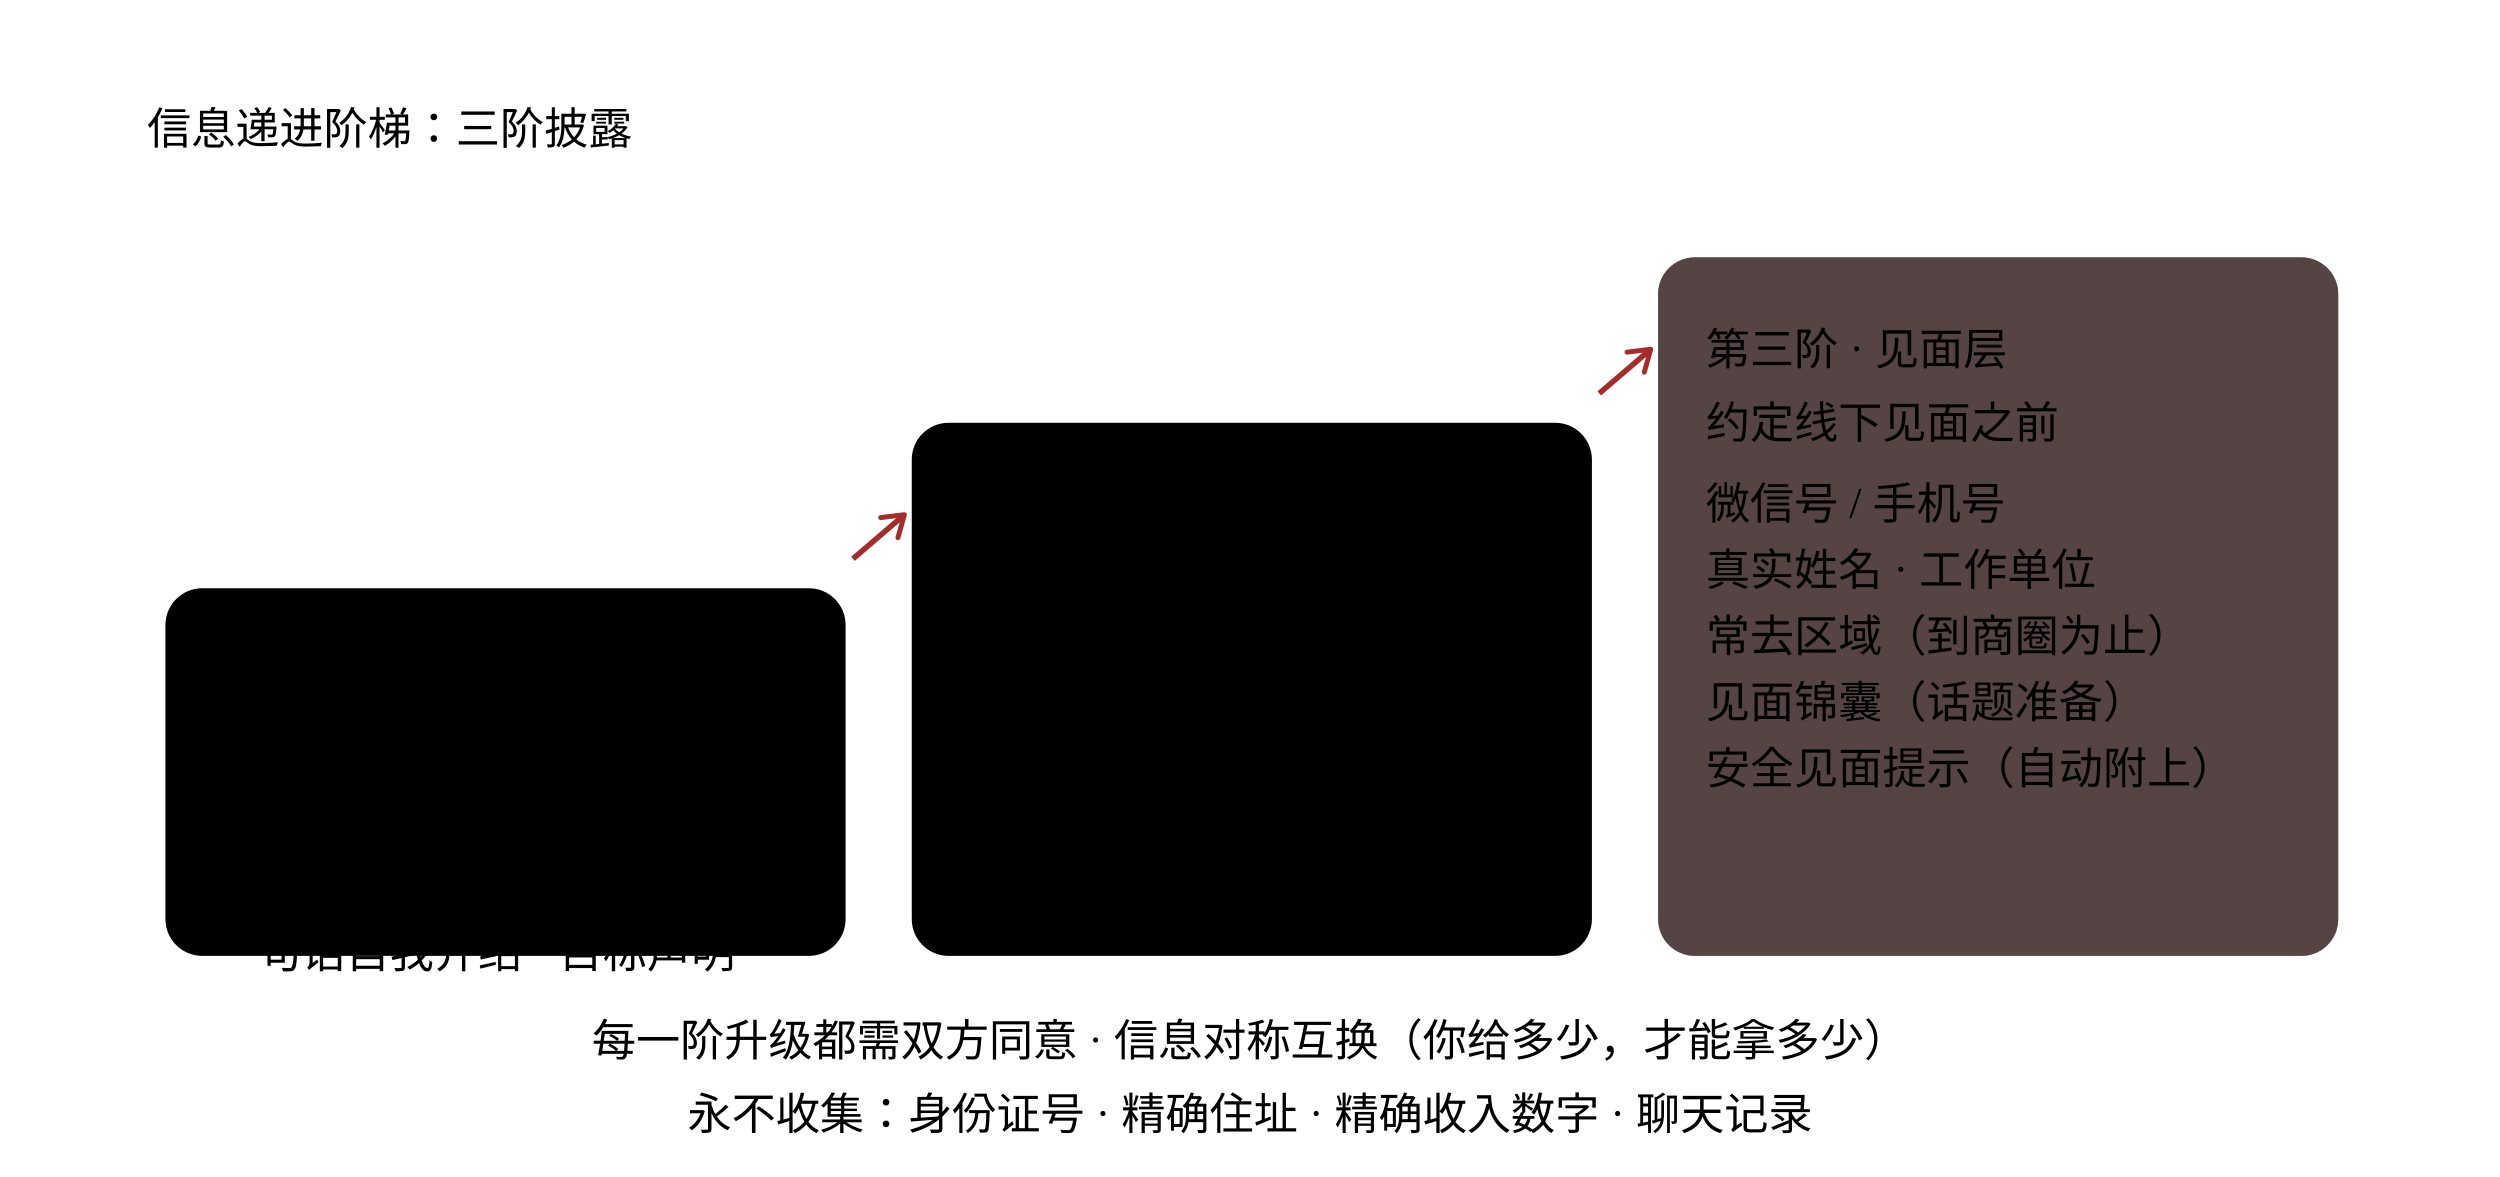
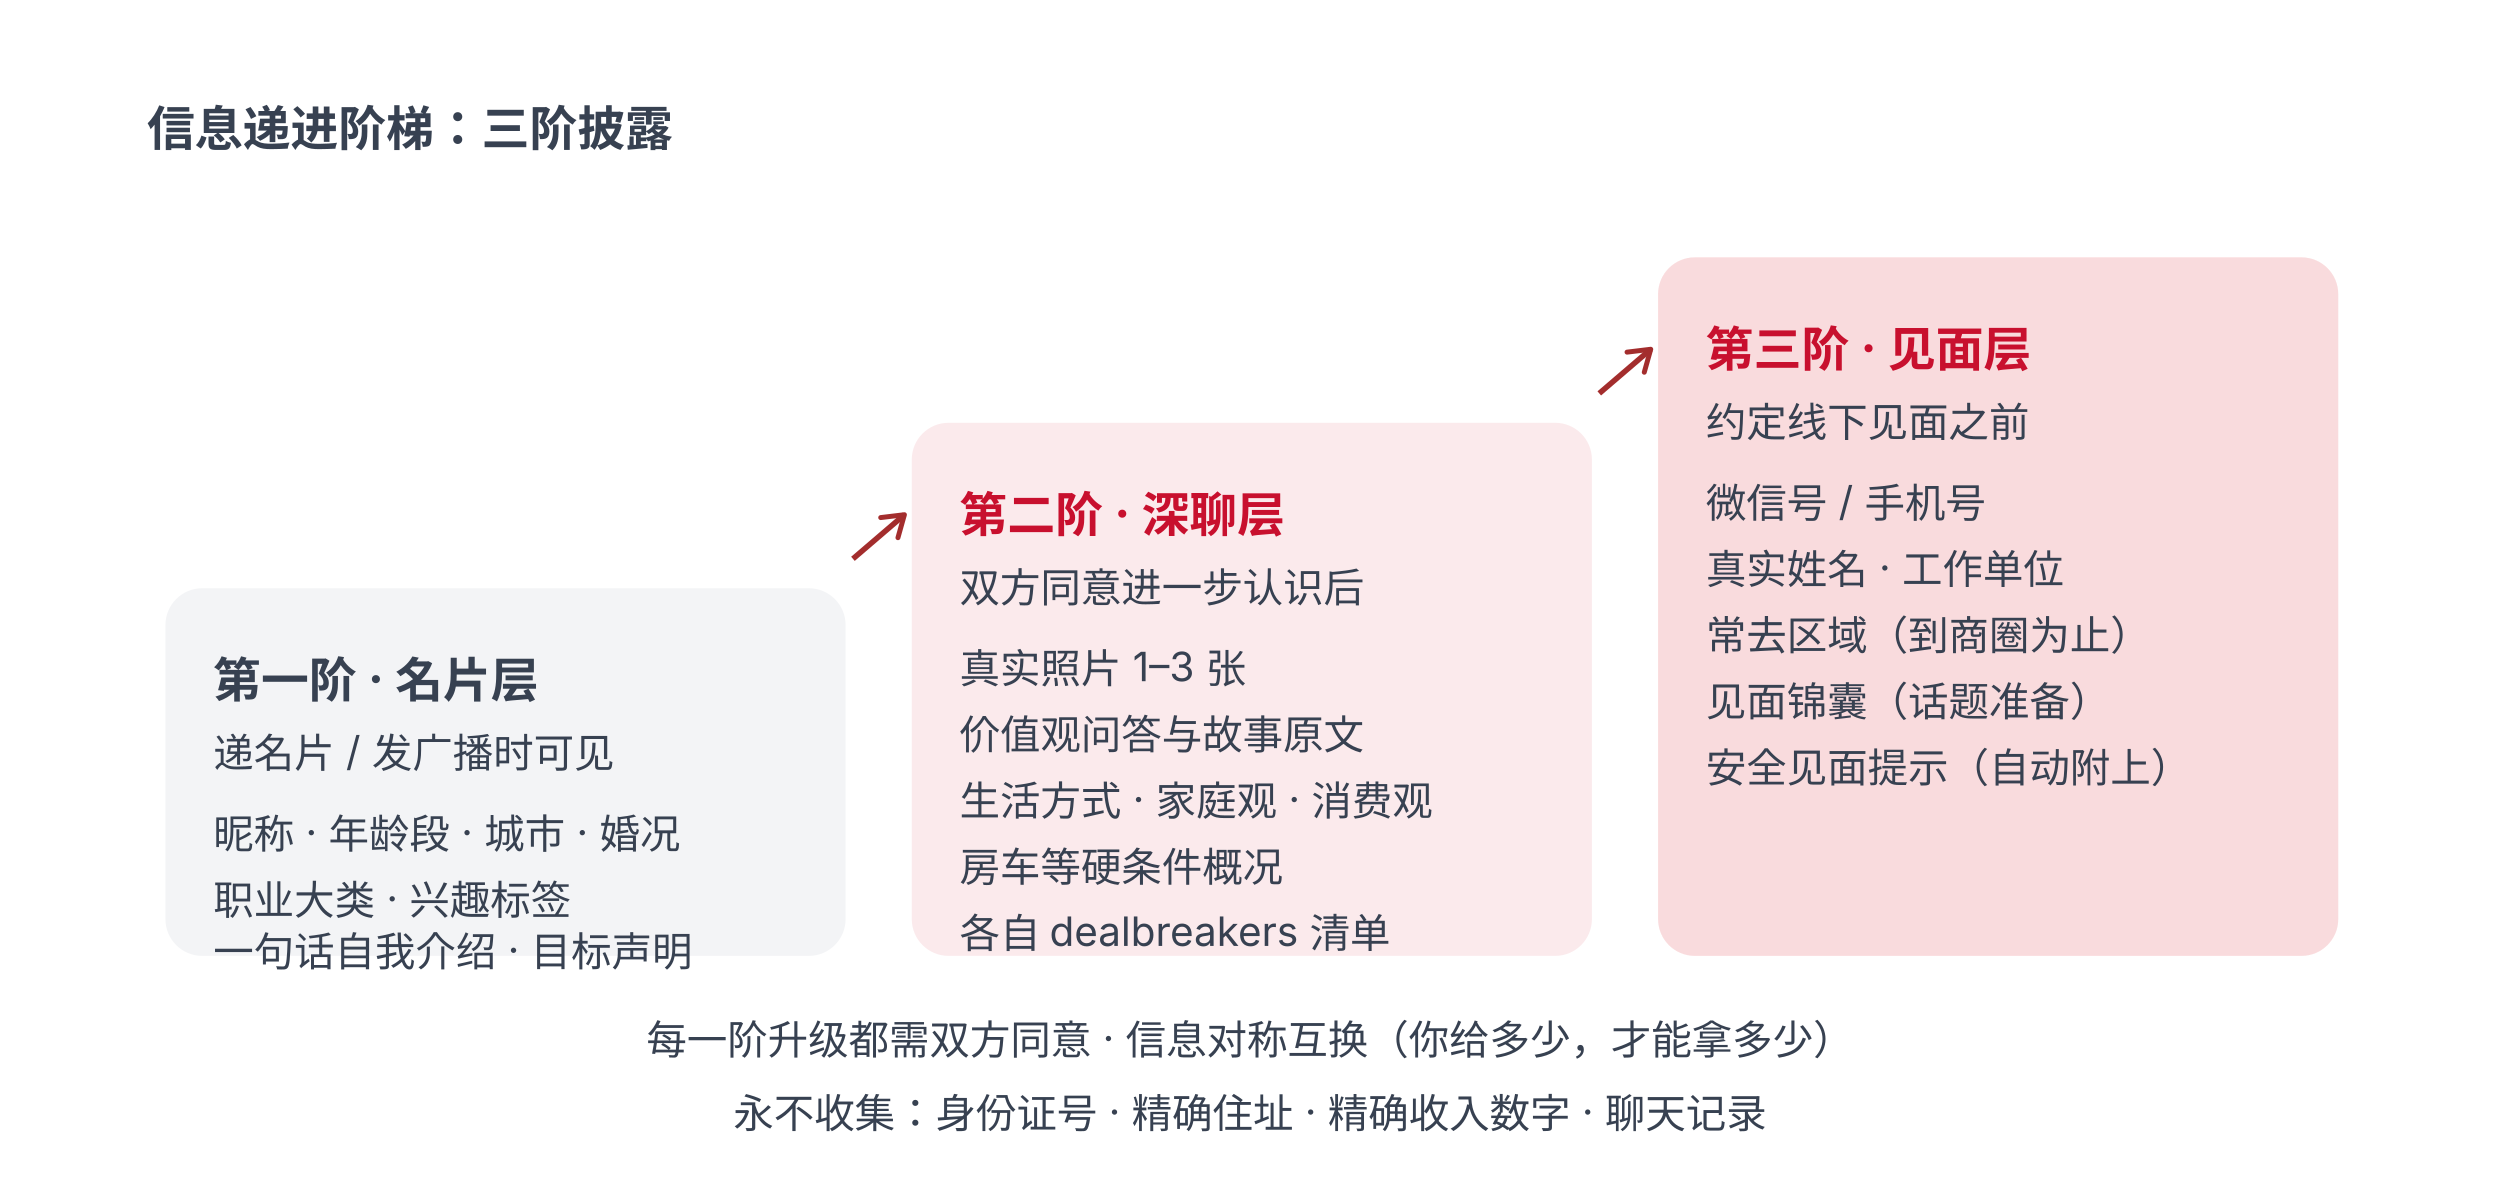
<svg xmlns="http://www.w3.org/2000/svg" viewBox="0 0 680 320" width="100%" role="img">
+   <style>
+     text { font-family: -apple-system,'Segoe UI','PingFang SC','Microsoft YaHei',sans-serif; }
+     text:not([fill]) { fill: #374151; }
+     .th { font-size: 13px; font-weight: bold; fill: #1F2937; }
+     .ts { font-size: 11px; fill: #374151; }
+     .c-gray rect:not([fill]) { fill: #F3F4F6; }
+     .c-red rect:not([fill]) { fill: #FBEAEC; }
+     .c-green rect:not([fill]) { fill: #EAF6EF; }
+     .c-amber rect:not([fill]) { fill: #FDF3E3; }
+     rect:not([stroke]):not([stroke-width]) { stroke: #C8102E; }
+     .c-gray rect:not([stroke]):not([stroke-width]) { stroke: #9CA3AF; }
+     .c-red rect:not([stroke]):not([stroke-width]) { stroke: #C8102E; }
+     .c-green rect:not([stroke]):not([stroke-width]) { stroke: #2E7D32; }
+     .c-amber rect:not([stroke]):not([stroke-width]) { stroke: #B45A00; }
+     .c-red .th:not([fill]) { fill: #C8102E; }
+     .c-green .th:not([fill]) { fill: #2E7D32; }
+     .c-amber .th:not([fill]) { fill: #B45A00; }
+   </style>
  <defs>
    <marker id="arrow" viewBox="0 0 10 10" refX="8" refY="5" markerWidth="6" markerHeight="6" orient="auto-start-reverse">
      <path d="M2 1L8 5L2 9" fill="none" stroke="context-stroke" stroke-width="1.5" stroke-linecap="round" stroke-linejoin="round" />
    </marker>
  </defs>
  <text class="th" x="40" y="34" dominant-baseline="central">信息递进阶梯：三阶披露</text>
  <g class="c-gray">
    <rect x="45" y="160" width="185" height="100" rx="10" stroke-width="0.5" />
    <text class="th" x="58" y="184" dominant-baseline="central">第一阶 · 名片层</text>
    <text class="ts" x="58" y="204" dominant-baseline="central">递名片 / 发广播时可见</text>
    <text class="ts" x="58" y="226" dominant-baseline="central">昵称 · 年龄段 · 城市 · 婚况</text>
    <text class="ts" x="58" y="244" dominant-baseline="central">职业大类 · 兴趣标签</text>
    <text class="ts" x="58" y="258" dominant-baseline="central">一句话自我介绍 · 目标声明</text>
  </g>
  <g class="c-red">
    <rect x="248" y="115" width="185" height="145" rx="10" stroke-width="0.5" />
    <text class="th" x="261" y="139" dominant-baseline="central">第二阶 · 深聊层</text>
    <text class="ts" x="261" y="159" dominant-baseline="central">双方同意进一步认识后</text>
    <text class="ts" x="261" y="181" dominant-baseline="central">真实照片 1–3 张</text>
    <text class="ts" x="261" y="199" dominant-baseline="central">价值观问答与故事原文</text>
    <text class="ts" x="261" y="217" dominant-baseline="central">生活方式 · 家庭观 · 消费观</text>
    <text class="ts" x="261" y="235" dominant-baseline="central">房车等硬条件概况</text>
    <text class="ts" x="261" y="253" dominant-baseline="central">各自 dealbreakers 清单</text>
  </g>
  <g class="c-red">
    <rect x="451" y="70" width="185" height="190" rx="10" stroke-width="0.5" />
    <rect x="451" y="70" width="185" height="190" rx="10" fill="#F7C1C1" opacity="0.35" stroke="none" />
    <text class="th" x="464" y="94" dominant-baseline="central">第三阶 · 见面层</text>
    <text class="ts" x="464" y="114" dominant-baseline="central">约定线下见面之前</text>
    <text class="ts" x="464" y="136" dominant-baseline="central">微信号 / 手机号</text>
    <text class="ts" x="464" y="154" dominant-baseline="central">真实姓名 · 工作单位</text>
    <text class="ts" x="464" y="172" dominant-baseline="central">常去区域（到商圈为止）</text>
    <text class="ts" x="464" y="190" dominant-baseline="central">见面锦囊（话题准备）</text>
    <text class="ts" x="464" y="208" dominant-baseline="central">安全见面提示（自动附上）</text>
  </g>
  <line x1="232" y1="152" x2="246" y2="140" stroke="#A32D2D" stroke-width="1.5" fill="none" marker-end="url(#arrow)" />
  <line x1="435" y1="107" x2="449" y2="95" stroke="#A32D2D" stroke-width="1.5" fill="none" marker-end="url(#arrow)" />
  <text class="ts" x="340" y="282" text-anchor="middle" dominant-baseline="central">每一阶升级都需双方同意 · 信息对称互换（你给多少，才能拿多少）</text>
  <text class="ts" x="340" y="302" text-anchor="middle" dominant-baseline="central">永不收集：身份证号 · 精确住址 · 精确收入数字 · 聊天记录</text>
</svg>
